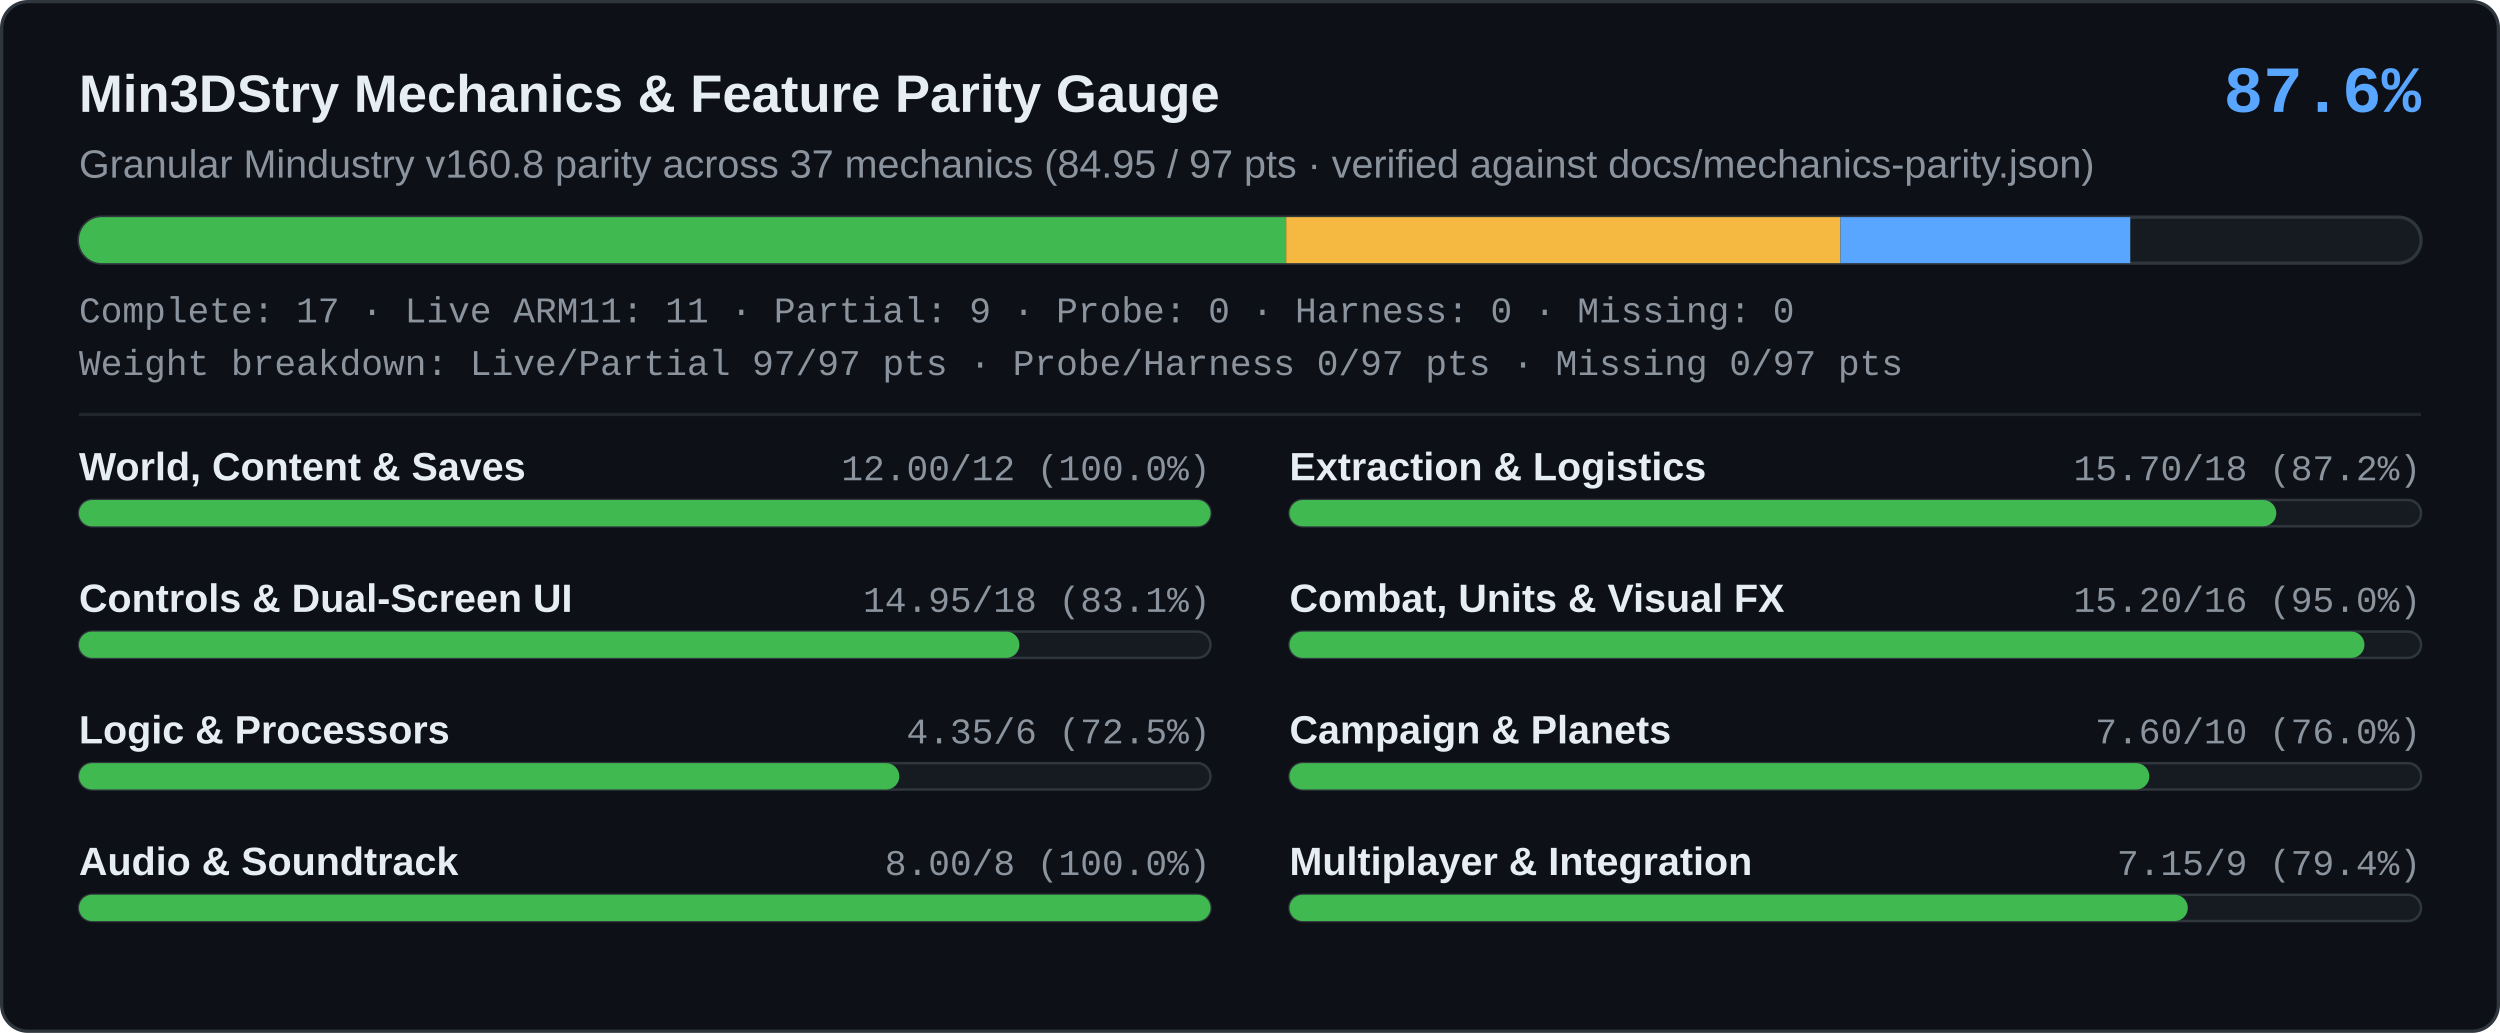
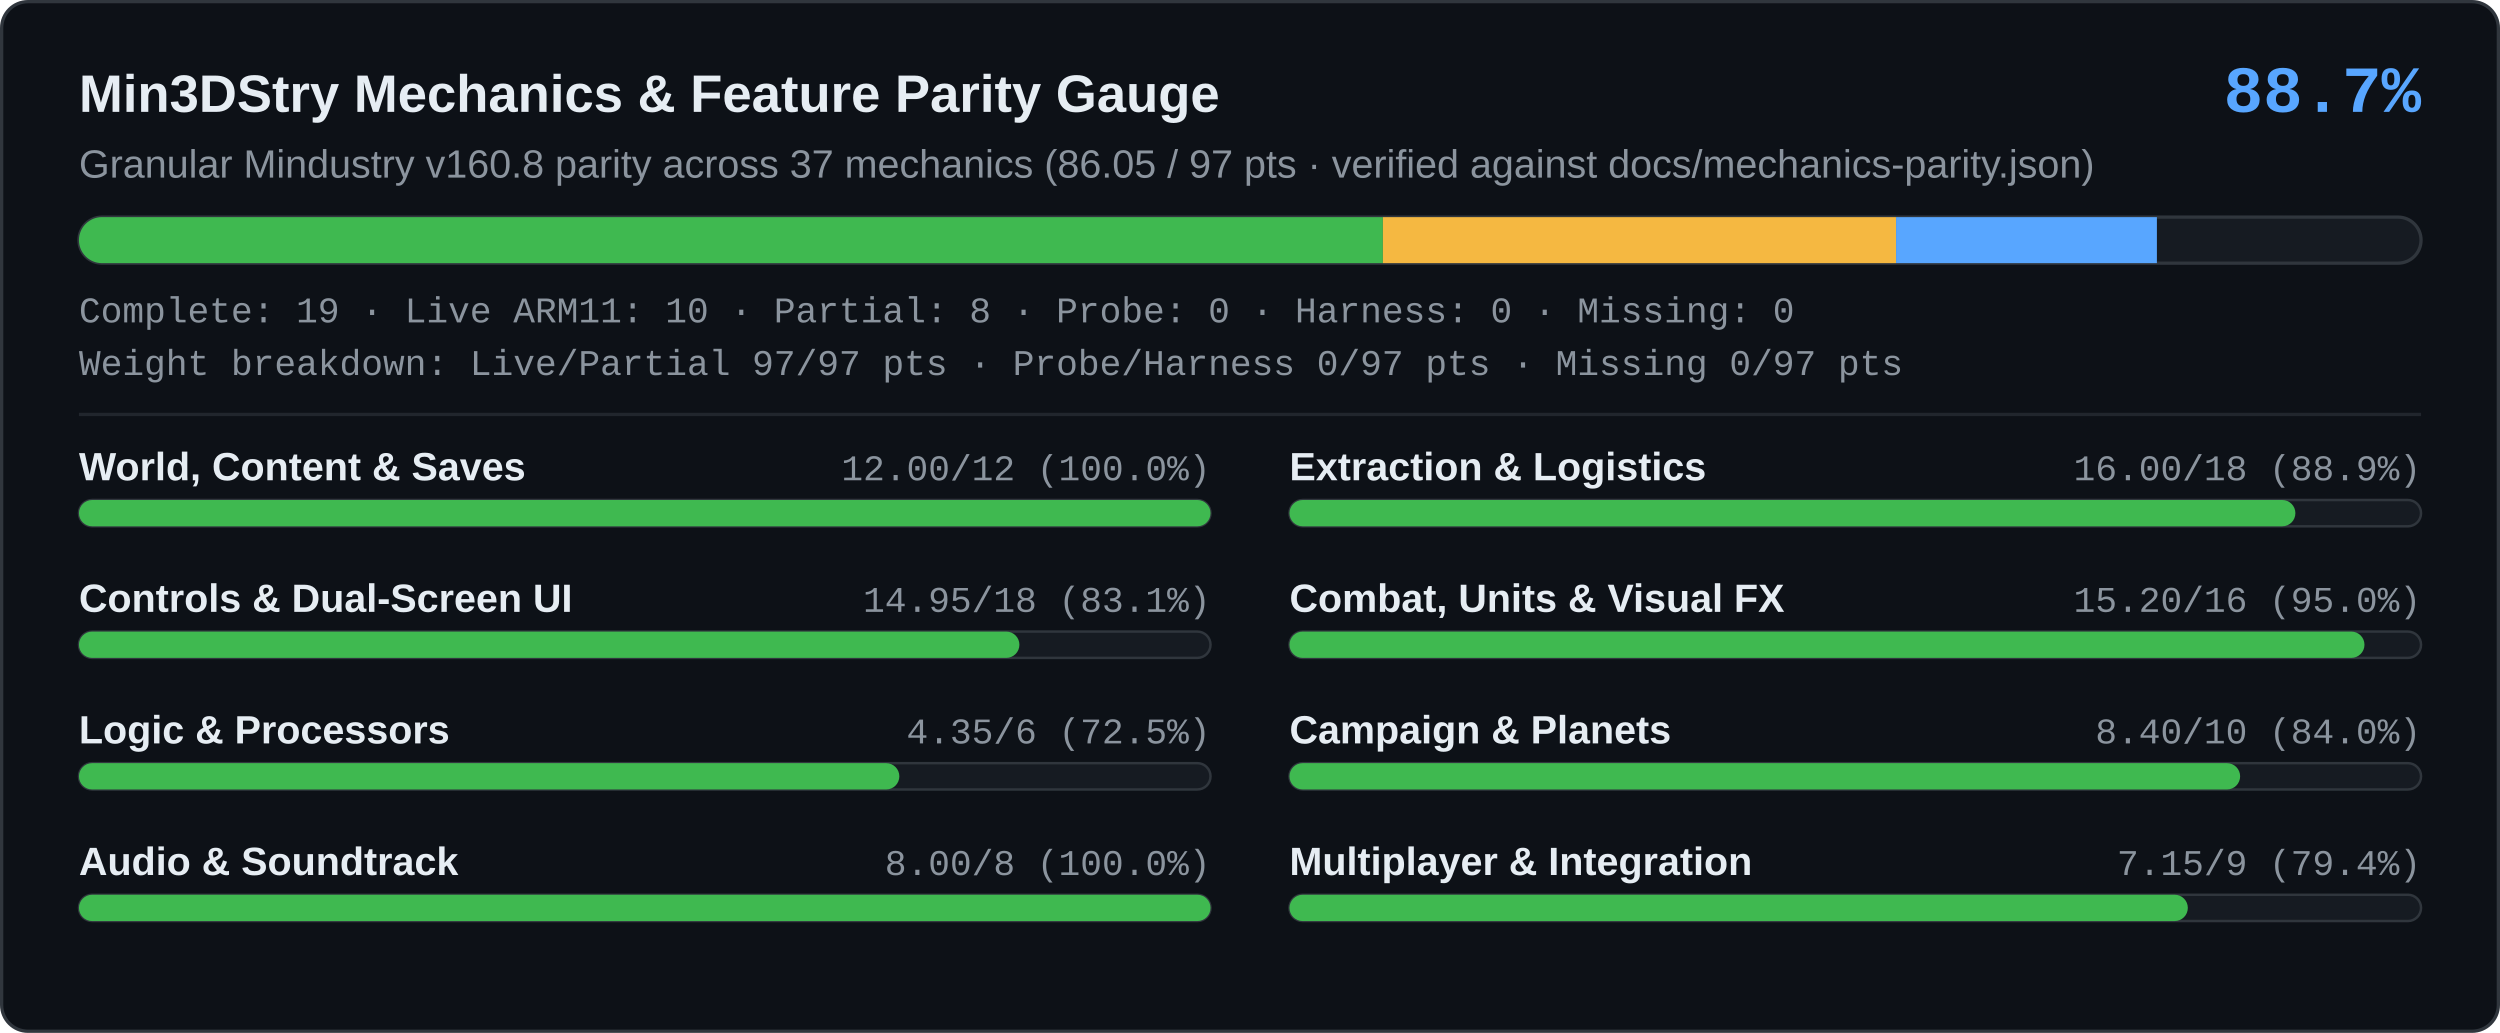
- <svg xmlns="http://www.w3.org/2000/svg" width="760" height="314" viewBox="0 0 760 314" role="img" aria-label="Min3DStry Mechanics &amp; Feature Parity 87.6%">
+ <svg xmlns="http://www.w3.org/2000/svg" width="760" height="314" viewBox="0 0 760 314" role="img" aria-label="Min3DStry Mechanics &amp; Feature Parity 88.7%">
  <defs>
    <clipPath id="mechBarClip">
      <rect x="24" y="66" width="712" height="14" rx="7" />
    </clipPath>
  </defs>
  <rect x="0.5" y="0.5" width="759" height="313" rx="8" fill="#0d1117" stroke="#30363d" />
  <text x="24" y="34" fill="#e6edf3" font-family="Segoe UI, Ubuntu, Arial, sans-serif" font-size="16" font-weight="700">Min3DStry Mechanics &amp; Feature Parity Gauge</text>
-   <text x="736" y="34" text-anchor="end" fill="#58a6ff" font-family="Consolas, Liberation Mono, monospace" font-size="20" font-weight="700">87.6%</text>
-   <text x="24" y="54" fill="#8b949e" font-family="Segoe UI, Ubuntu, Arial, sans-serif" font-size="12">Granular Mindustry v160.8 parity across 37 mechanics (84.95 / 97 pts · verified against docs/mechanics-parity.json)</text>
+   <text x="736" y="34" text-anchor="end" fill="#58a6ff" font-family="Consolas, Liberation Mono, monospace" font-size="20" font-weight="700">88.7%</text>
+   <text x="24" y="54" fill="#8b949e" font-family="Segoe UI, Ubuntu, Arial, sans-serif" font-size="12">Granular Mindustry v160.8 parity across 37 mechanics (86.05 / 97 pts · verified against docs/mechanics-parity.json)</text>
  <rect x="24" y="66" width="712" height="14" rx="7" fill="#161b22" stroke="#30363d" />
  <g clip-path="url(#mechBarClip)">
-     <rect x="24.0" y="66" width="367.0" height="14" fill="#3fb950" />
-     <rect x="391.0" y="66" width="168.5" height="14" fill="#f5b841" />
-     <rect x="559.5" y="66" width="88.1" height="14" fill="#58a6ff" />
+     <rect x="24.0" y="66" width="396.4" height="14" fill="#3fb950" />
+     <rect x="420.4" y="66" width="156.0" height="14" fill="#f5b841" />
+     <rect x="576.4" y="66" width="79.3" height="14" fill="#58a6ff" />
  </g>
-   <text x="24" y="98" fill="#8b949e" font-family="Consolas, Liberation Mono, monospace" font-size="11">Complete: 17  ·  Live ARM11: 11  ·  Partial: 9  ·  Probe: 0  ·  Harness: 0  ·  Missing: 0</text>
+   <text x="24" y="98" fill="#8b949e" font-family="Consolas, Liberation Mono, monospace" font-size="11">Complete: 19  ·  Live ARM11: 10  ·  Partial: 8  ·  Probe: 0  ·  Harness: 0  ·  Missing: 0</text>
  <text x="24" y="114" fill="#8b949e" font-family="Consolas, Liberation Mono, monospace" font-size="11">Weight breakdown:  Live/Partial 97/97 pts  ·  Probe/Harness 0/97 pts  ·  Missing 0/97 pts</text>
  <line x1="24" y1="126" x2="736" y2="126" stroke="#21262d" stroke-width="1" />
  <text x="24" y="146" fill="#e6edf3" font-family="Segoe UI, Ubuntu, Arial, sans-serif" font-size="12" font-weight="600">World, Content &amp; Saves</text>
  <text x="368" y="146" text-anchor="end" fill="#8b949e" font-family="Consolas, Liberation Mono, monospace" font-size="11">12.00/12 (100.0%)</text>
  <rect x="24" y="152" width="344" height="8" rx="4" fill="#161b22" stroke="#30363d" stroke-width="0.75" />
  <rect x="24" y="152" width="344.0" height="8" rx="4" fill="#3fb950" />
  <text x="392" y="146" fill="#e6edf3" font-family="Segoe UI, Ubuntu, Arial, sans-serif" font-size="12" font-weight="600">Extraction &amp; Logistics</text>
-   <text x="736" y="146" text-anchor="end" fill="#8b949e" font-family="Consolas, Liberation Mono, monospace" font-size="11">15.70/18 (87.2%)</text>
+   <text x="736" y="146" text-anchor="end" fill="#8b949e" font-family="Consolas, Liberation Mono, monospace" font-size="11">16.00/18 (88.9%)</text>
  <rect x="392" y="152" width="344" height="8" rx="4" fill="#161b22" stroke="#30363d" stroke-width="0.75" />
-   <rect x="392" y="152" width="300.0" height="8" rx="4" fill="#3fb950" />
+   <rect x="392" y="152" width="305.8" height="8" rx="4" fill="#3fb950" />
  <text x="24" y="186" fill="#e6edf3" font-family="Segoe UI, Ubuntu, Arial, sans-serif" font-size="12" font-weight="600">Controls &amp; Dual-Screen UI</text>
  <text x="368" y="186" text-anchor="end" fill="#8b949e" font-family="Consolas, Liberation Mono, monospace" font-size="11">14.95/18 (83.1%)</text>
  <rect x="24" y="192" width="344" height="8" rx="4" fill="#161b22" stroke="#30363d" stroke-width="0.75" />
  <rect x="24" y="192" width="285.9" height="8" rx="4" fill="#3fb950" />
  <text x="392" y="186" fill="#e6edf3" font-family="Segoe UI, Ubuntu, Arial, sans-serif" font-size="12" font-weight="600">Combat, Units &amp; Visual FX</text>
  <text x="736" y="186" text-anchor="end" fill="#8b949e" font-family="Consolas, Liberation Mono, monospace" font-size="11">15.20/16 (95.0%)</text>
  <rect x="392" y="192" width="344" height="8" rx="4" fill="#161b22" stroke="#30363d" stroke-width="0.75" />
  <rect x="392" y="192" width="326.8" height="8" rx="4" fill="#3fb950" />
  <text x="24" y="226" fill="#e6edf3" font-family="Segoe UI, Ubuntu, Arial, sans-serif" font-size="12" font-weight="600">Logic &amp; Processors</text>
  <text x="368" y="226" text-anchor="end" fill="#8b949e" font-family="Consolas, Liberation Mono, monospace" font-size="11">4.35/6 (72.5%)</text>
  <rect x="24" y="232" width="344" height="8" rx="4" fill="#161b22" stroke="#30363d" stroke-width="0.75" />
  <rect x="24" y="232" width="249.4" height="8" rx="4" fill="#3fb950" />
  <text x="392" y="226" fill="#e6edf3" font-family="Segoe UI, Ubuntu, Arial, sans-serif" font-size="12" font-weight="600">Campaign &amp; Planets</text>
-   <text x="736" y="226" text-anchor="end" fill="#8b949e" font-family="Consolas, Liberation Mono, monospace" font-size="11">7.60/10 (76.0%)</text>
+   <text x="736" y="226" text-anchor="end" fill="#8b949e" font-family="Consolas, Liberation Mono, monospace" font-size="11">8.40/10 (84.0%)</text>
  <rect x="392" y="232" width="344" height="8" rx="4" fill="#161b22" stroke="#30363d" stroke-width="0.75" />
-   <rect x="392" y="232" width="261.4" height="8" rx="4" fill="#3fb950" />
+   <rect x="392" y="232" width="289.0" height="8" rx="4" fill="#3fb950" />
  <text x="24" y="266" fill="#e6edf3" font-family="Segoe UI, Ubuntu, Arial, sans-serif" font-size="12" font-weight="600">Audio &amp; Soundtrack</text>
  <text x="368" y="266" text-anchor="end" fill="#8b949e" font-family="Consolas, Liberation Mono, monospace" font-size="11">8.00/8 (100.0%)</text>
  <rect x="24" y="272" width="344" height="8" rx="4" fill="#161b22" stroke="#30363d" stroke-width="0.75" />
  <rect x="24" y="272" width="344.0" height="8" rx="4" fill="#3fb950" />
  <text x="392" y="266" fill="#e6edf3" font-family="Segoe UI, Ubuntu, Arial, sans-serif" font-size="12" font-weight="600">Multiplayer &amp; Integration</text>
  <text x="736" y="266" text-anchor="end" fill="#8b949e" font-family="Consolas, Liberation Mono, monospace" font-size="11">7.15/9 (79.4%)</text>
  <rect x="392" y="272" width="344" height="8" rx="4" fill="#161b22" stroke="#30363d" stroke-width="0.75" />
  <rect x="392" y="272" width="273.1" height="8" rx="4" fill="#3fb950" />
</svg>
